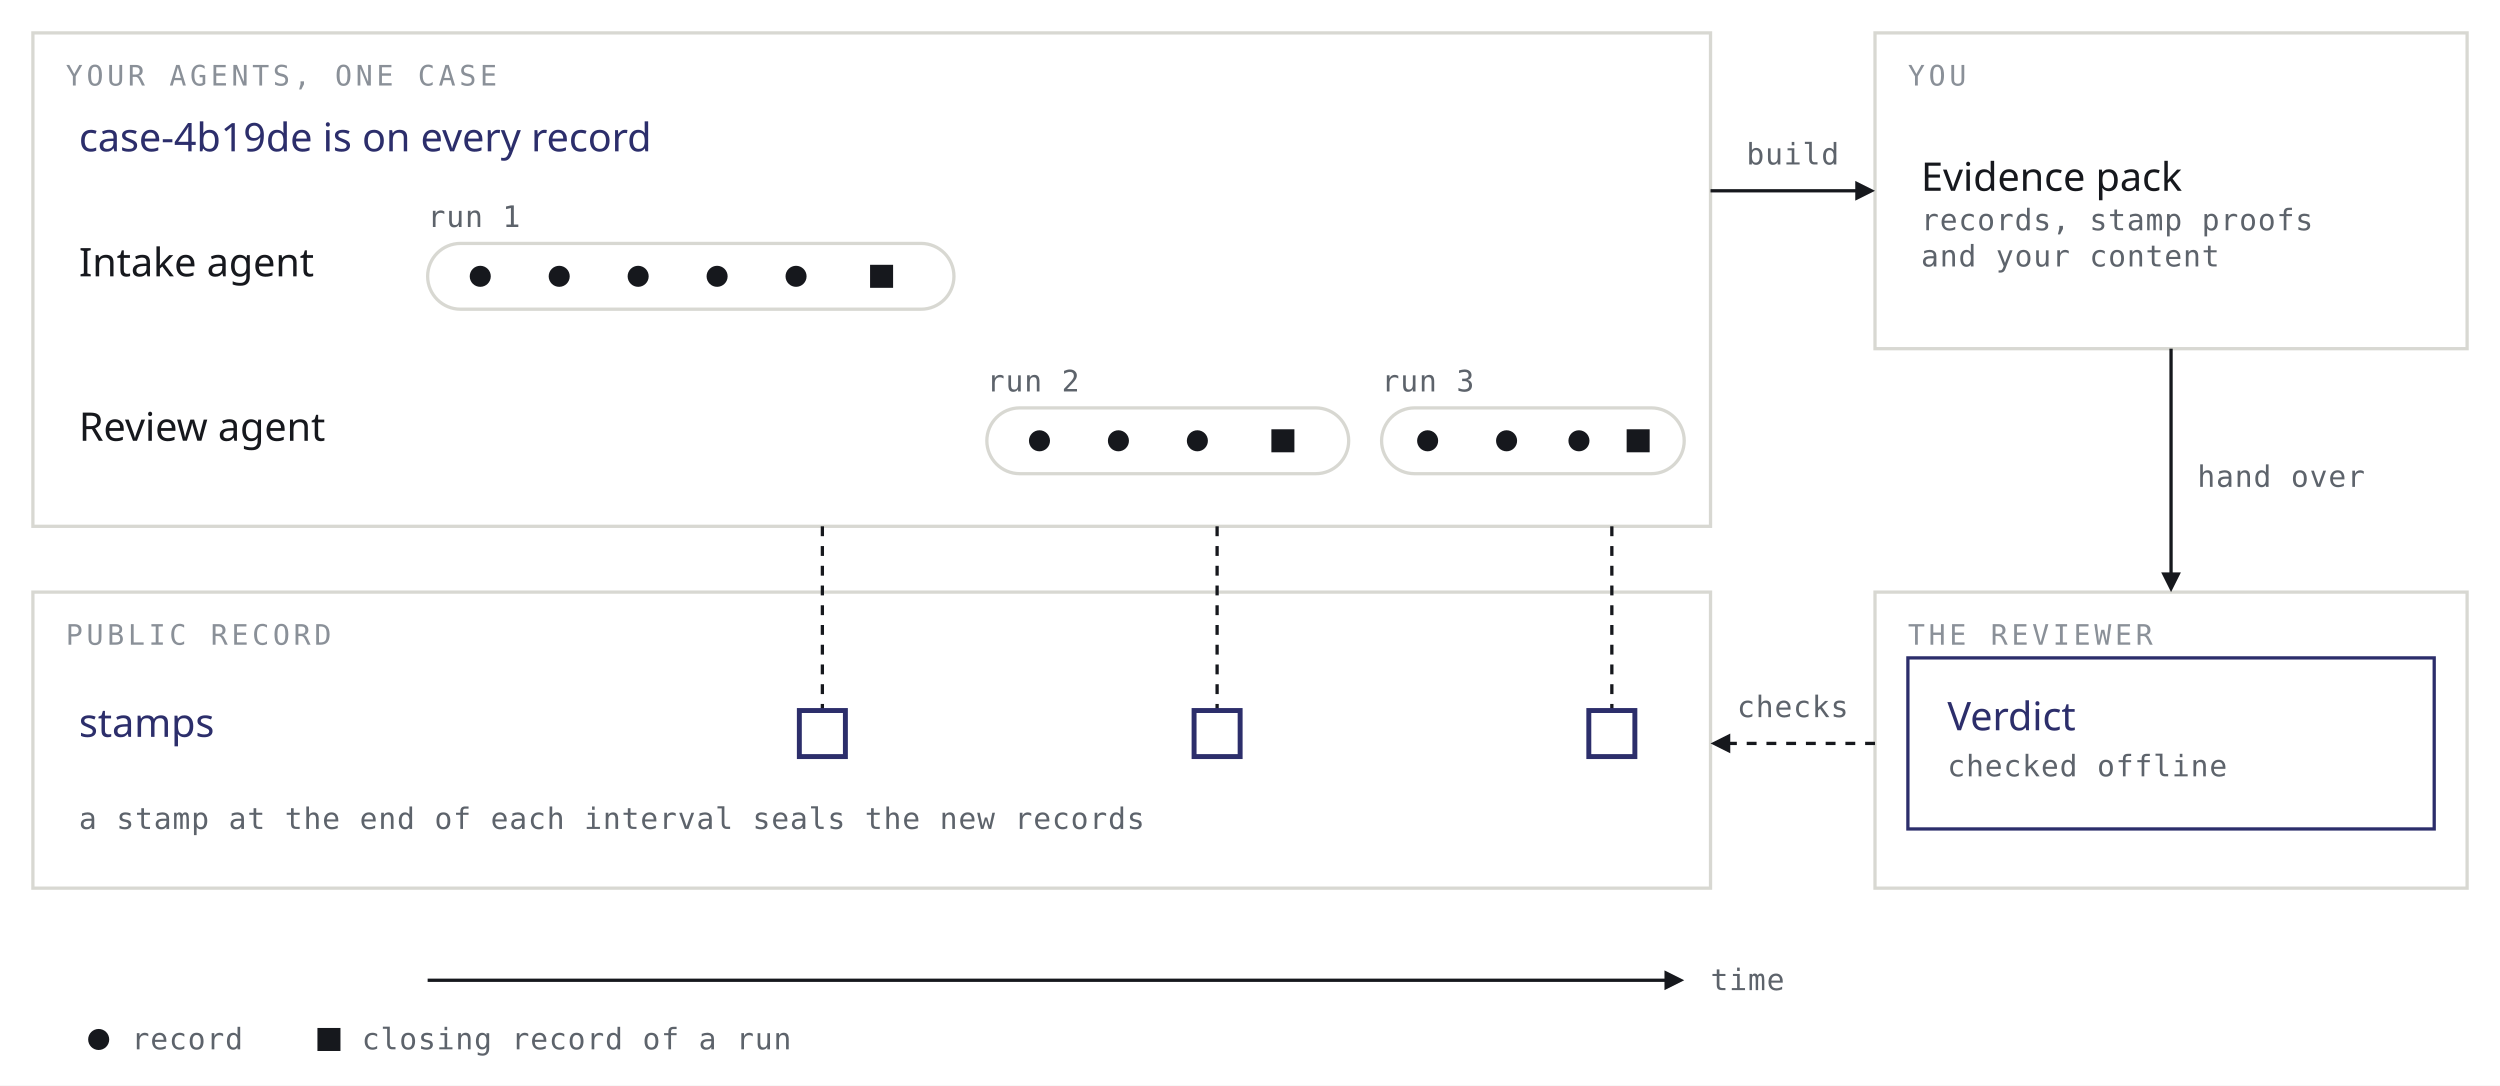
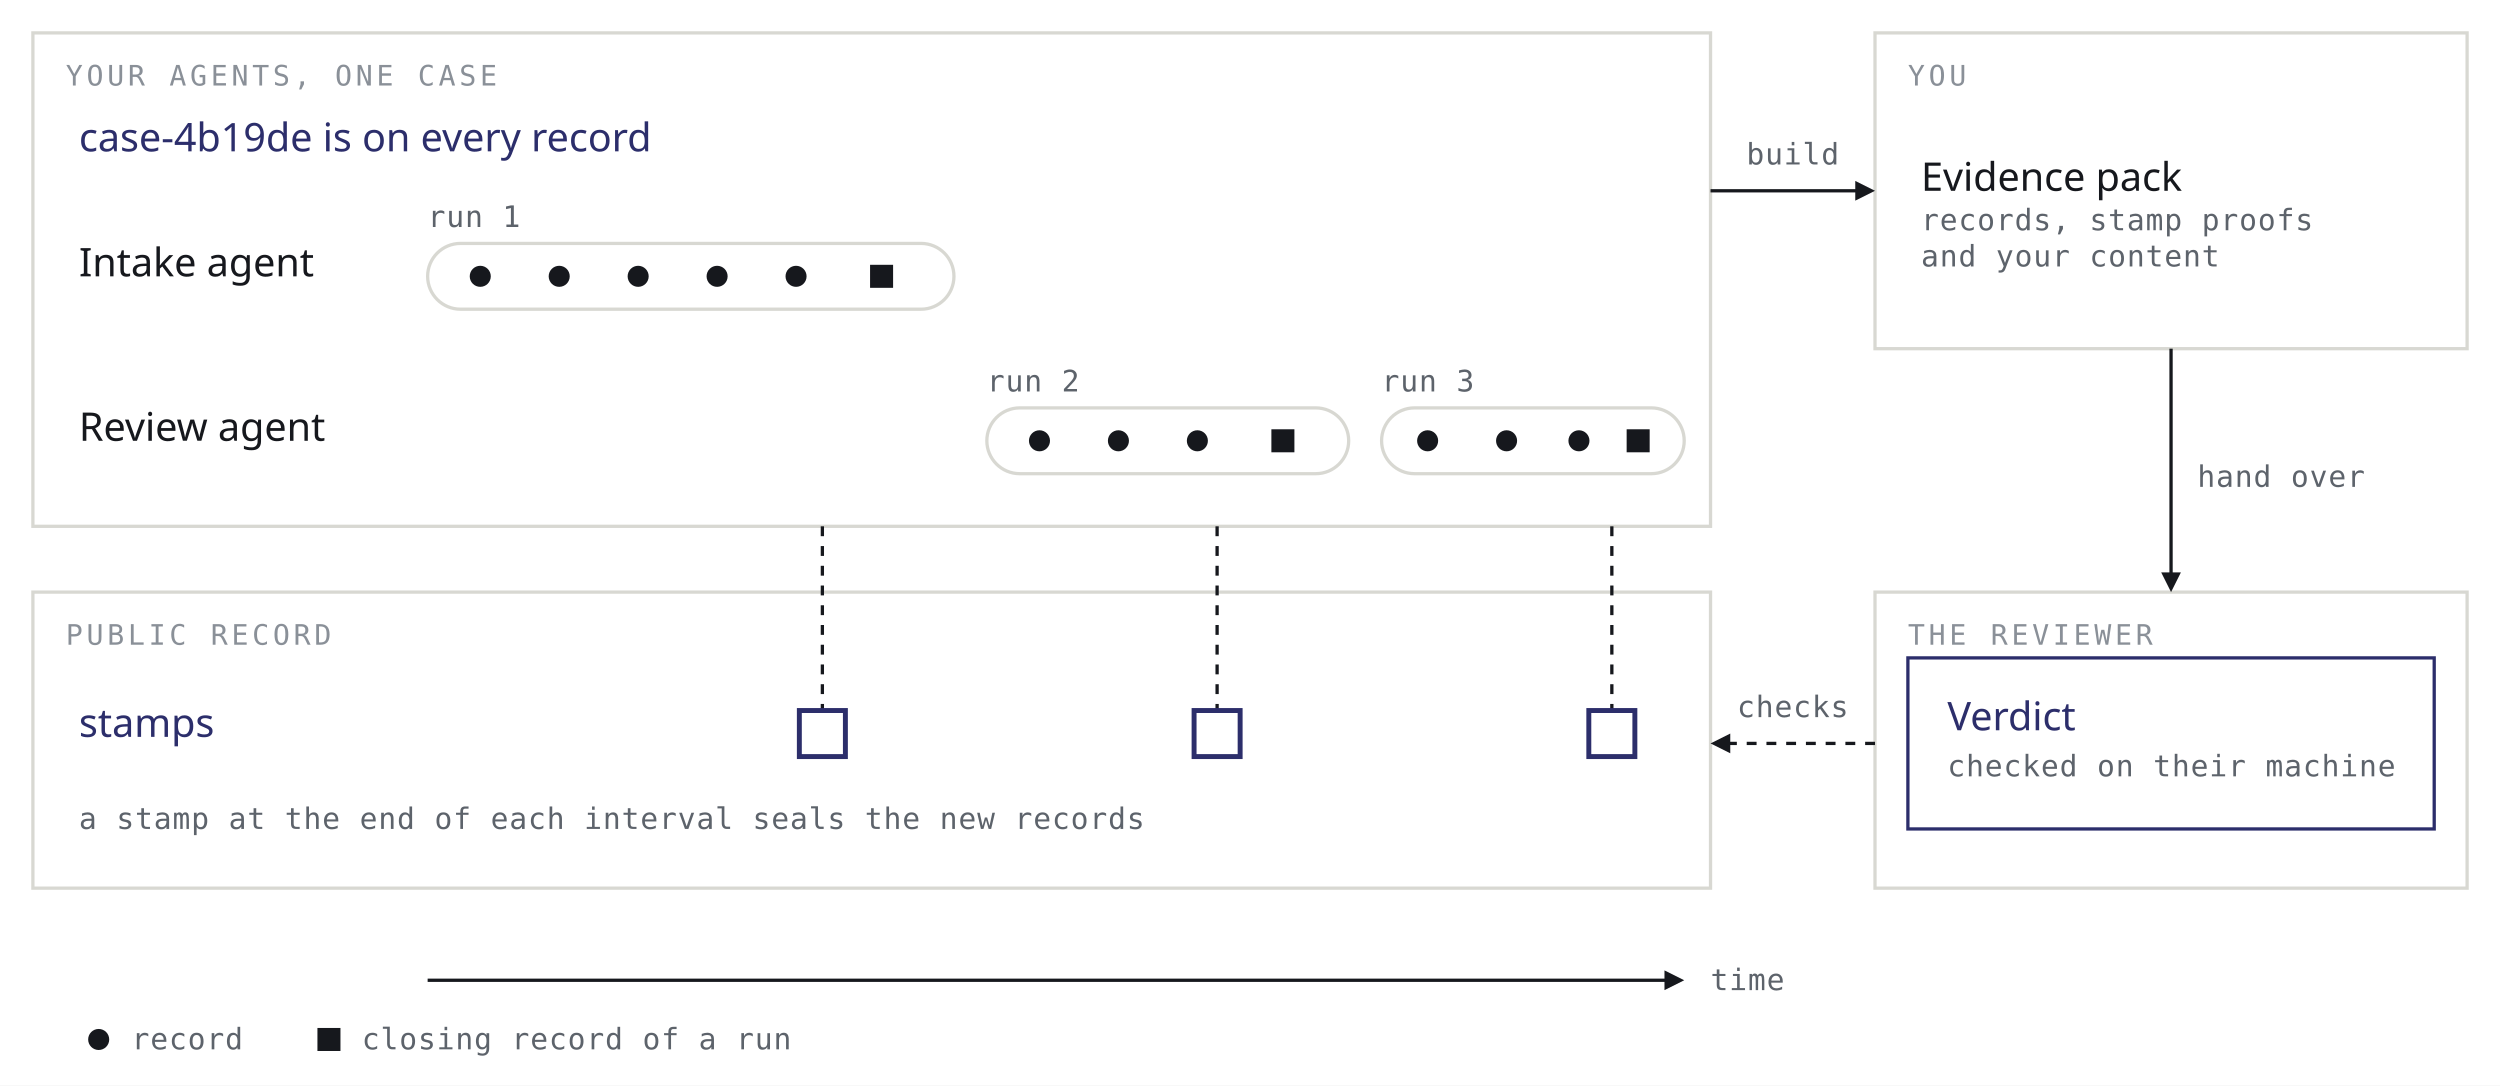
- <svg xmlns="http://www.w3.org/2000/svg" viewBox="0 0 760 330" role="img" aria-label="The life of one case. Two agents work on one case over time. Every record in their three runs carries the case ID. A run ends with a closing record. At the end of each interval, Sanning seals the new records into a stamp on the public record. You build one evidence pack for the case, from the records and your own content. The reviewer checks the pack offline, against the stamps on the public record, and reads the verdict.">
+ <svg xmlns="http://www.w3.org/2000/svg" viewBox="0 0 760 330" role="img" aria-label="The life of one case. Two agents work on one case over time. Every record in their three runs carries the case ID. A run ends with a closing record. At the end of each interval, Sanning seals the new records into a stamp on the public record. You build one evidence pack for the case, from the records and your own content. The reviewer checks the pack on their own machine, checks the stamps on the public record, and reads the verdict.">
  <style>
  .lbl  { font-family:"Geist",sans-serif; font-size:12px; font-weight:500; fill:#16181D; }
  .sub  { font-family:"Geist Mono",monospace; font-size:9px; letter-spacing:.03em; fill:#5D636B; }
  .zone { font-family:"Geist Mono",monospace; font-size:8.6px; letter-spacing:.13em; fill:#8A9098; }
  .step { font-family:"Geist Mono",monospace; font-size:9px; letter-spacing:.07em; fill:#2C2E6B; }
  .acc  { font-family:"Geist",sans-serif; font-size:12px; font-weight:500; fill:#2C2E6B; }
</style>
  <rect x="0" y="0" width="760" height="330" fill="#FFFFFF" />
  <rect x="10" y="10" width="510" height="150" fill="none" stroke="#D8D8D2" stroke-width="1" />
  <text class="zone" x="20" y="26" text-anchor="start">YOUR AGENTS, ONE CASE</text>
  <text class="acc" x="24" y="46" text-anchor="start">case-4b19de is on every record</text>
  <text class="lbl" x="24" y="84" text-anchor="start">Intake agent</text>
  <text class="lbl" x="24" y="134" text-anchor="start">Review agent</text>
  <text class="sub" x="130" y="69" text-anchor="start">run 1</text>
  <rect x="130" y="74" width="160" height="20" rx="10" fill="none" stroke="#D8D8D2" stroke-width="1" />
  <circle cx="146" cy="84" r="3.2" fill="#16181D" />
  <circle cx="170" cy="84" r="3.2" fill="#16181D" />
  <circle cx="194" cy="84" r="3.2" fill="#16181D" />
  <circle cx="218" cy="84" r="3.2" fill="#16181D" />
  <circle cx="242" cy="84" r="3.2" fill="#16181D" />
  <rect x="264.5" y="80.5" width="7" height="7" fill="#16181D" />
  <text class="sub" x="300" y="119" text-anchor="start">run 2</text>
  <rect x="300" y="124" width="110" height="20" rx="10" fill="none" stroke="#D8D8D2" stroke-width="1" />
  <circle cx="316" cy="134" r="3.2" fill="#16181D" />
  <circle cx="340" cy="134" r="3.2" fill="#16181D" />
  <circle cx="364" cy="134" r="3.2" fill="#16181D" />
  <rect x="386.5" y="130.5" width="7" height="7" fill="#16181D" />
  <text class="sub" x="420" y="119" text-anchor="start">run 3</text>
  <rect x="420" y="124" width="92" height="20" rx="10" fill="none" stroke="#D8D8D2" stroke-width="1" />
  <circle cx="434" cy="134" r="3.2" fill="#16181D" />
  <circle cx="458" cy="134" r="3.2" fill="#16181D" />
  <circle cx="480" cy="134" r="3.2" fill="#16181D" />
  <rect x="494.5" y="130.5" width="7" height="7" fill="#16181D" />
  <rect x="10" y="180" width="510" height="90" fill="none" stroke="#D8D8D2" stroke-width="1" />
  <text class="zone" x="20" y="196" text-anchor="start">PUBLIC RECORD</text>
  <line fill="none" x1="250" y1="160" x2="250" y2="216" stroke="#16181D" stroke-width="1" stroke-dasharray="3 3" />
  <rect x="243" y="216" width="14" height="14" fill="none" stroke="#2C2E6B" stroke-width="1.5" />
  <line fill="none" x1="370" y1="160" x2="370" y2="216" stroke="#16181D" stroke-width="1" stroke-dasharray="3 3" />
  <rect x="363" y="216" width="14" height="14" fill="none" stroke="#2C2E6B" stroke-width="1.5" />
  <line fill="none" x1="490" y1="160" x2="490" y2="216" stroke="#16181D" stroke-width="1" stroke-dasharray="3 3" />
  <rect x="483" y="216" width="14" height="14" fill="none" stroke="#2C2E6B" stroke-width="1.5" />
  <text class="acc" x="24" y="224" text-anchor="start">stamps</text>
  <text class="sub" x="24" y="252" text-anchor="start">a stamp at the end of each interval seals the new records</text>
  <polyline points="130,298 507.0,298.0" fill="none" stroke="#16181D" stroke-width="1" />
  <polygon points="512,298 506.0,301.0 506.0,295.0" fill="#16181D" />
  <text class="sub" x="520" y="301" text-anchor="start">time</text>
  <circle cx="30" cy="316" r="3.2" fill="#16181D" />
  <text class="sub" x="40" y="319" text-anchor="start">record</text>
  <rect x="96.5" y="312.5" width="7" height="7" fill="#16181D" />
  <text class="sub" x="110" y="319" text-anchor="start">closing record of a run</text>
  <rect x="570" y="10" width="180" height="96" fill="none" stroke="#D8D8D2" stroke-width="1" />
  <text class="zone" x="580" y="26" text-anchor="start">YOU</text>
  <text class="lbl" x="584" y="58" text-anchor="start">Evidence pack</text>
  <text class="sub" x="584" y="70" text-anchor="start">records, stamp proofs</text>
  <text class="sub" x="584" y="81" text-anchor="start">and your content</text>
  <polyline points="520,58 565.0,58.0" fill="none" stroke="#16181D" stroke-width="1" />
  <polygon points="570,58 564.0,61.0 564.0,55.0" fill="#16181D" />
  <text class="sub" x="545" y="50" text-anchor="middle">build</text>
  <rect x="570" y="180" width="180" height="90" fill="none" stroke="#D8D8D2" stroke-width="1" />
  <text class="zone" x="580" y="196" text-anchor="start">THE REVIEWER</text>
  <rect x="580" y="200" width="160" height="52" fill="none" stroke="#2C2E6B" stroke-width="1" />
  <text class="acc" x="592" y="222" text-anchor="start">Verdict</text>
-   <text class="sub" x="592" y="236" text-anchor="start">checked offline</text>
+   <text class="sub" x="592" y="236" text-anchor="start">checked on their machine</text>
  <polyline points="660,106 660.0,175.0" fill="none" stroke="#16181D" stroke-width="1" />
  <polygon points="660,180 657.0,174.0 663.0,174.0" fill="#16181D" />
  <text class="sub" x="668" y="148" text-anchor="start">hand over</text>
  <polyline points="570,226 525.0,226.0" fill="none" stroke="#16181D" stroke-width="1" stroke-dasharray="3 3" />
  <polygon points="520,226 526.0,223.0 526.0,229.0" fill="#16181D" />
  <text class="sub" x="545" y="218" text-anchor="middle">checks</text>
</svg>
